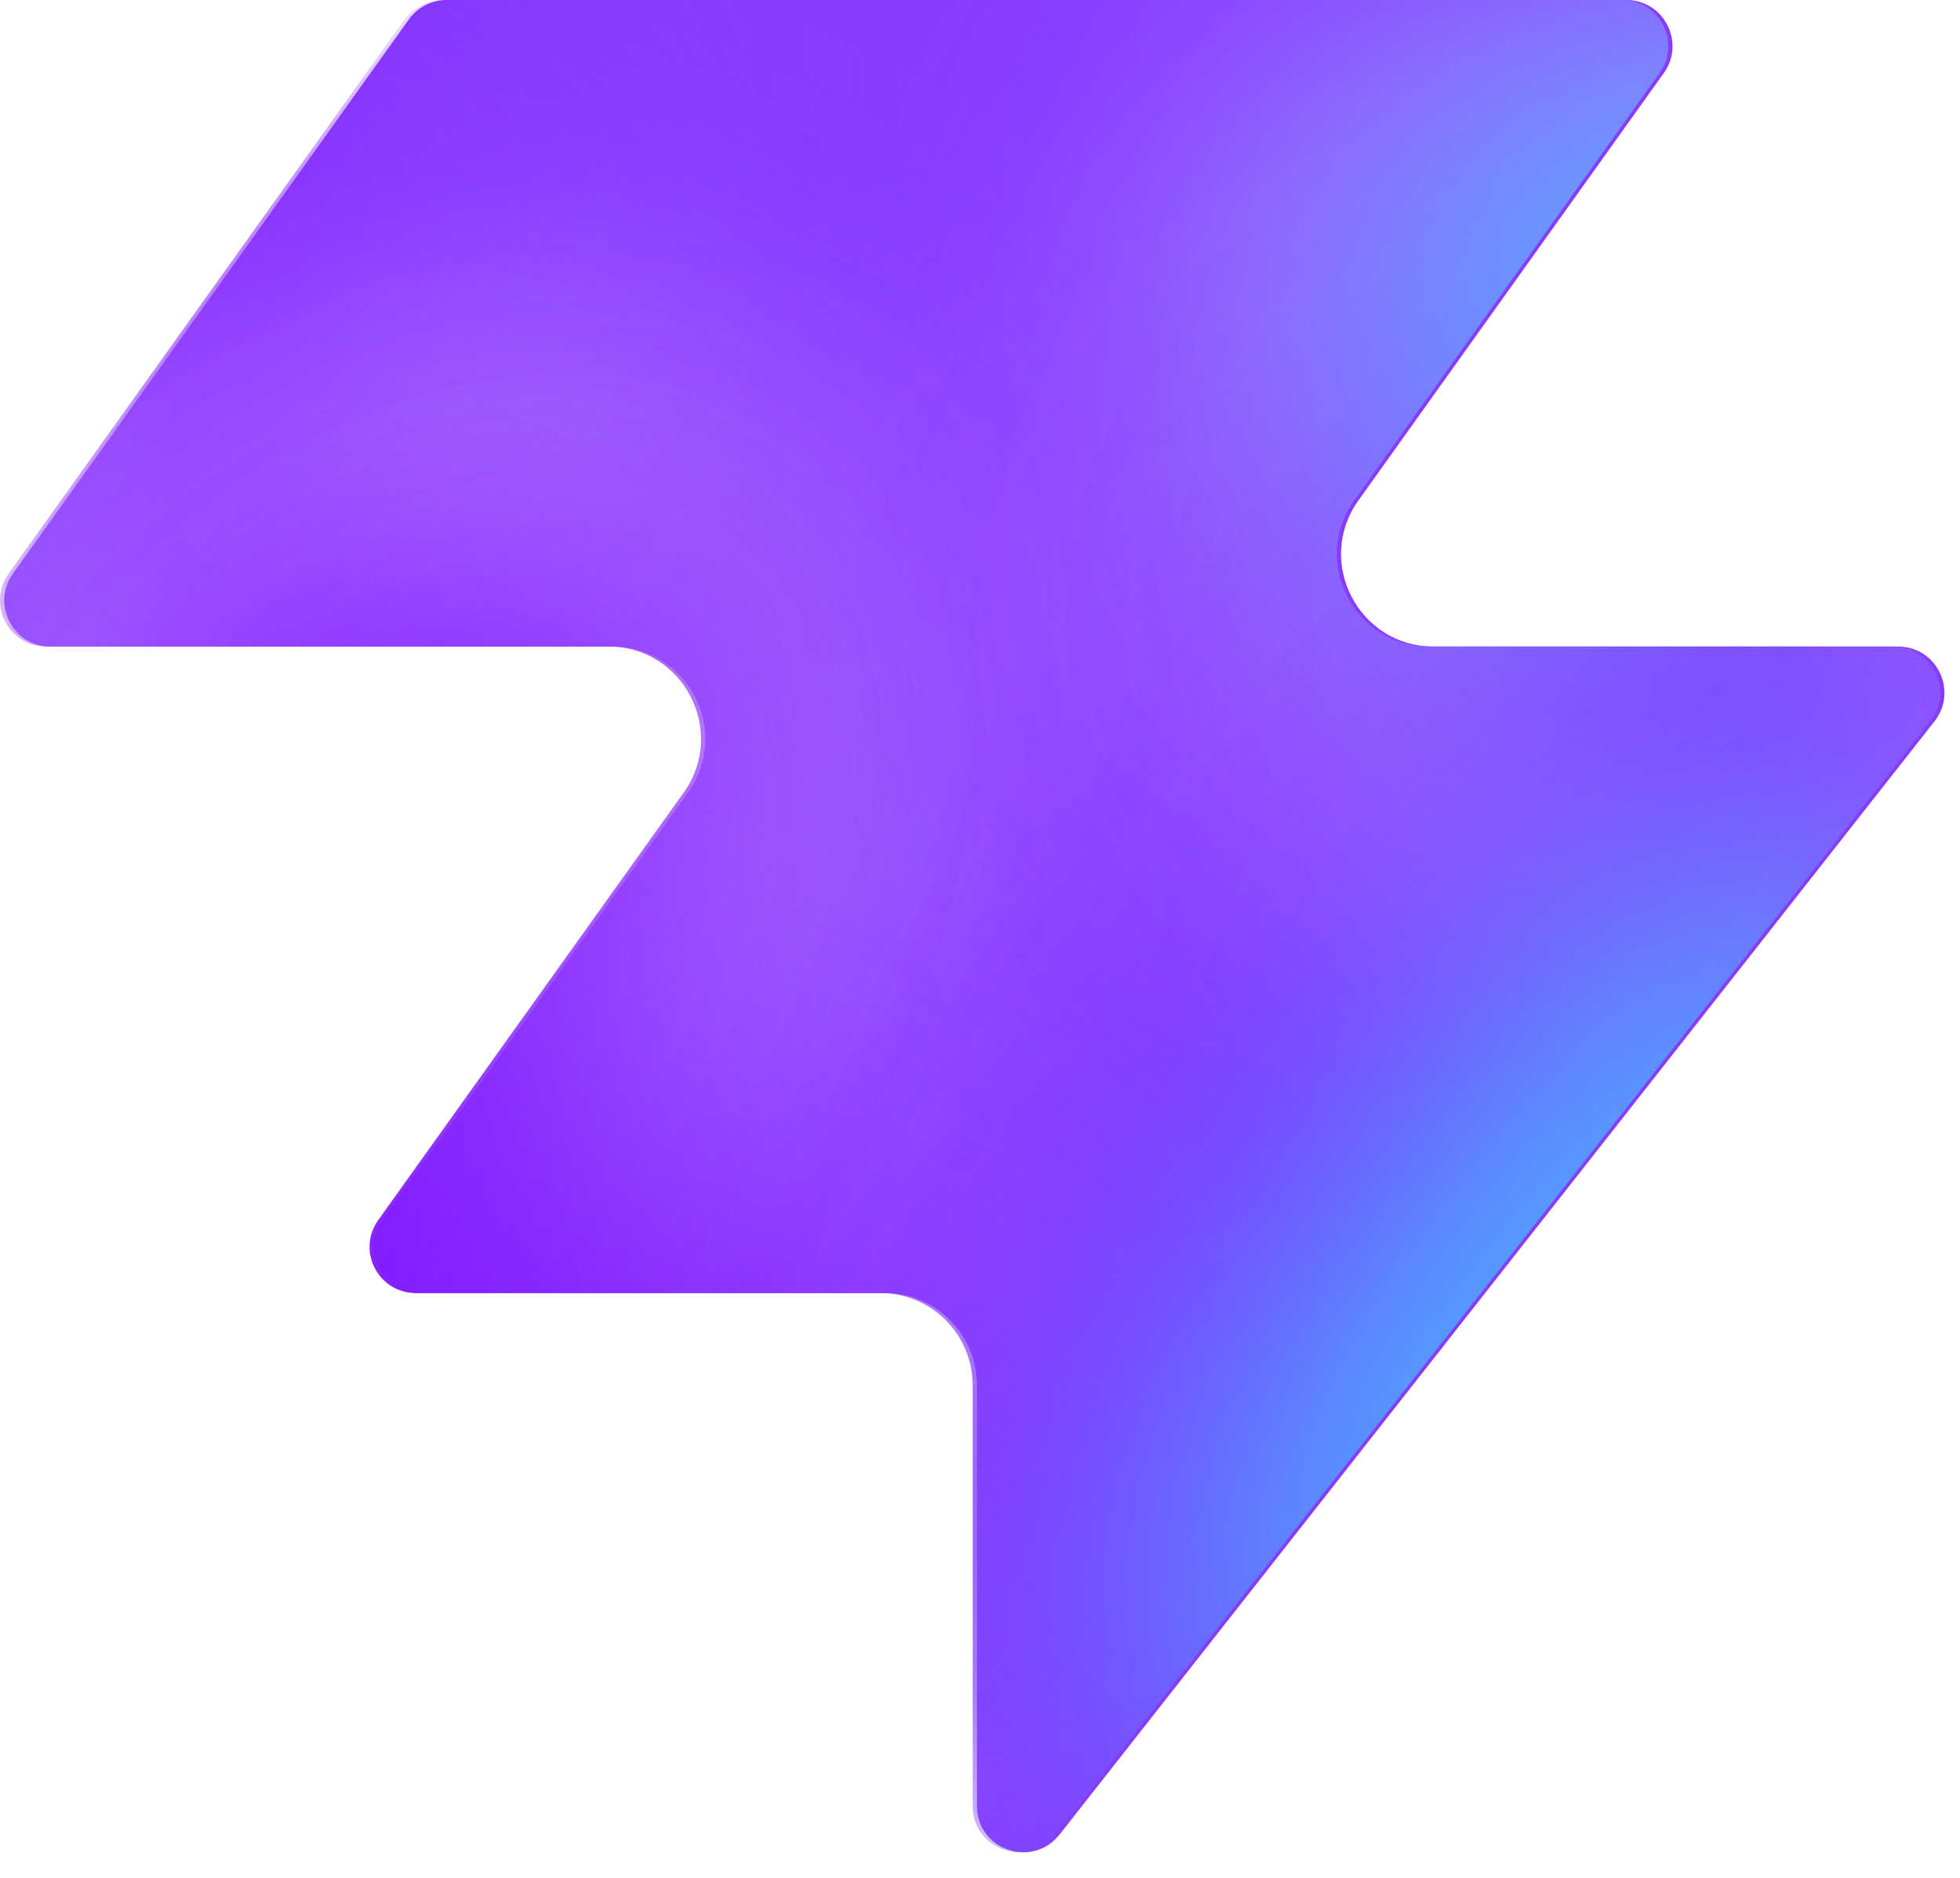
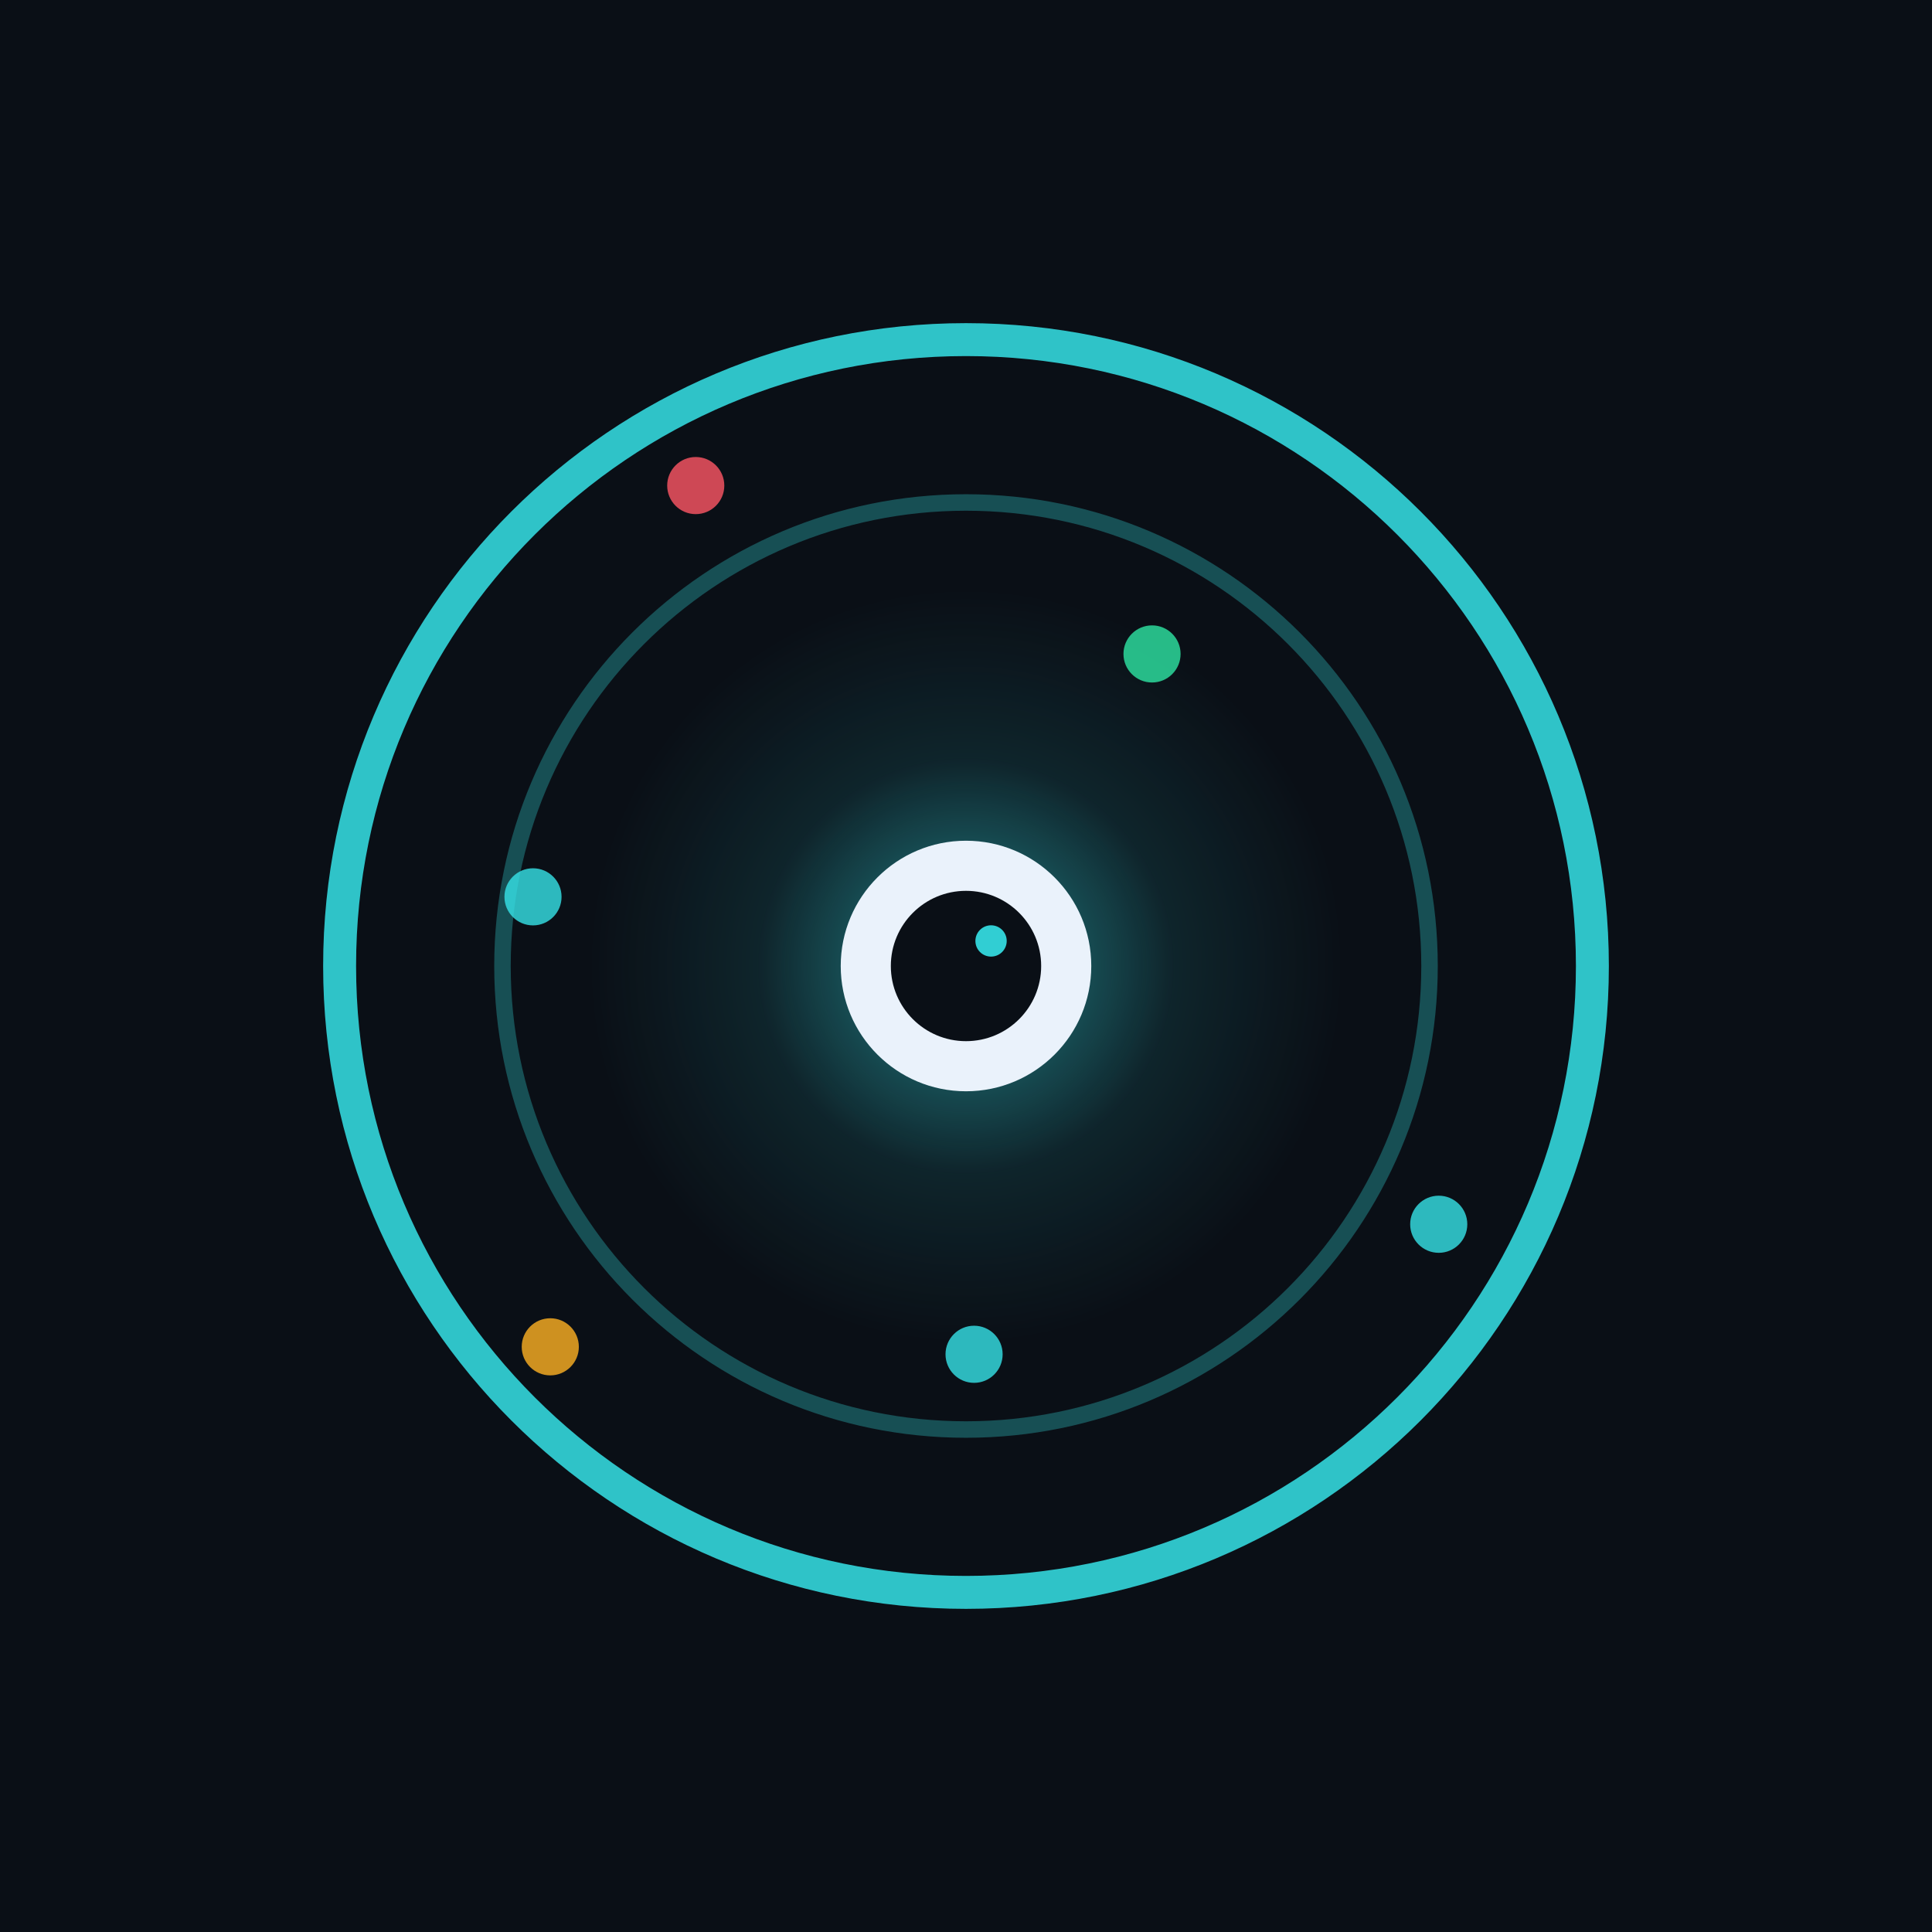
- <svg xmlns="http://www.w3.org/2000/svg" width="48" height="46" fill="none" viewBox="0 0 48 46">
-   <path fill="#863bff" d="M25.946 44.938c-.664.845-2.021.375-2.021-.698V33.937a2.26 2.26 0 0 0-2.262-2.262H10.287c-.92 0-1.456-1.04-.92-1.788l7.48-10.471c1.07-1.497 0-3.578-1.842-3.578H1.237c-.92 0-1.456-1.04-.92-1.788L10.013.474c.214-.297.556-.474.92-.474h28.894c.92 0 1.456 1.04.92 1.788l-7.48 10.471c-1.07 1.498 0 3.579 1.842 3.579h11.377c.943 0 1.473 1.088.89 1.83L25.947 44.94z" style="fill:#863bff;fill:color(display-p3 .525 .23 1);fill-opacity:1" />
-   <mask id="a" width="48" height="46" x="0" y="0" maskUnits="userSpaceOnUse" style="mask-type:alpha">
-     <path fill="#000" d="M25.842 44.938c-.664.844-2.021.375-2.021-.698V33.937a2.26 2.26 0 0 0-2.262-2.262H10.183c-.92 0-1.456-1.04-.92-1.788l7.48-10.471c1.07-1.498 0-3.579-1.842-3.579H1.133c-.92 0-1.456-1.04-.92-1.787L9.91.473c.214-.297.556-.474.92-.474h28.894c.92 0 1.456 1.04.92 1.788l-7.48 10.471c-1.07 1.498 0 3.578 1.842 3.578h11.377c.943 0 1.473 1.088.89 1.832L25.843 44.94z" style="fill:#000;fill-opacity:1" />
-   </mask>
-   <g mask="url(#a)">
-     <g filter="url(#b)">
-       <ellipse cx="5.508" cy="14.704" fill="#ede6ff" rx="5.508" ry="14.704" style="fill:#ede6ff;fill:color(display-p3 .927 .903 1);fill-opacity:1" transform="matrix(.00324 1 1 -.00324 -4.47 31.516)" />
-     </g>
-     <g filter="url(#c)">
-       <ellipse cx="10.399" cy="29.851" fill="#ede6ff" rx="10.399" ry="29.851" style="fill:#ede6ff;fill:color(display-p3 .927 .903 1);fill-opacity:1" transform="matrix(.00324 1 1 -.00324 -39.328 7.883)" />
-     </g>
-     <g filter="url(#d)">
-       <ellipse cx="5.508" cy="30.487" fill="#7e14ff" rx="5.508" ry="30.487" style="fill:#7e14ff;fill:color(display-p3 .492 .077 1);fill-opacity:1" transform="rotate(89.814 -25.913 -14.639)scale(1 -1)" />
-     </g>
-     <g filter="url(#e)">
-       <ellipse cx="5.508" cy="30.599" fill="#7e14ff" rx="5.508" ry="30.599" style="fill:#7e14ff;fill:color(display-p3 .492 .077 1);fill-opacity:1" transform="rotate(89.814 -32.644 -3.334)scale(1 -1)" />
-     </g>
-     <g filter="url(#f)">
-       <ellipse cx="5.508" cy="30.599" fill="#7e14ff" rx="5.508" ry="30.599" style="fill:#7e14ff;fill:color(display-p3 .492 .077 1);fill-opacity:1" transform="matrix(.00324 1 1 -.00324 -34.34 30.47)" />
-     </g>
-     <g filter="url(#g)">
-       <ellipse cx="14.072" cy="22.078" fill="#ede6ff" rx="14.072" ry="22.078" style="fill:#ede6ff;fill:color(display-p3 .927 .903 1);fill-opacity:1" transform="rotate(93.35 24.506 48.493)scale(-1 1)" />
-     </g>
-     <g filter="url(#h)">
-       <ellipse cx="3.47" cy="21.501" fill="#7e14ff" rx="3.47" ry="21.501" style="fill:#7e14ff;fill:color(display-p3 .492 .077 1);fill-opacity:1" transform="rotate(89.009 28.708 47.59)scale(-1 1)" />
-     </g>
-     <g filter="url(#i)">
-       <ellipse cx="3.47" cy="21.501" fill="#7e14ff" rx="3.47" ry="21.501" style="fill:#7e14ff;fill:color(display-p3 .492 .077 1);fill-opacity:1" transform="rotate(89.009 28.708 47.59)scale(-1 1)" />
-     </g>
-     <g filter="url(#j)">
-       <ellipse cx=".387" cy="8.972" fill="#7e14ff" rx="4.407" ry="29.108" style="fill:#7e14ff;fill:color(display-p3 .492 .077 1);fill-opacity:1" transform="rotate(39.51 .387 8.972)" />
-     </g>
-     <g filter="url(#k)">
-       <ellipse cx="47.523" cy="-6.092" fill="#7e14ff" rx="4.407" ry="29.108" style="fill:#7e14ff;fill:color(display-p3 .492 .077 1);fill-opacity:1" transform="rotate(37.892 47.523 -6.092)" />
-     </g>
-     <g filter="url(#l)">
-       <ellipse cx="41.412" cy="6.333" fill="#47bfff" rx="5.971" ry="9.665" style="fill:#47bfff;fill:color(display-p3 .28 .748 1);fill-opacity:1" transform="rotate(37.892 41.412 6.333)" />
-     </g>
-     <g filter="url(#m)">
-       <ellipse cx="-1.879" cy="38.332" fill="#7e14ff" rx="4.407" ry="29.108" style="fill:#7e14ff;fill:color(display-p3 .492 .077 1);fill-opacity:1" transform="rotate(37.892 -1.88 38.332)" />
-     </g>
-     <g filter="url(#n)">
-       <ellipse cx="-1.879" cy="38.332" fill="#7e14ff" rx="4.407" ry="29.108" style="fill:#7e14ff;fill:color(display-p3 .492 .077 1);fill-opacity:1" transform="rotate(37.892 -1.88 38.332)" />
-     </g>
-     <g filter="url(#o)">
-       <ellipse cx="35.651" cy="29.907" fill="#7e14ff" rx="4.407" ry="29.108" style="fill:#7e14ff;fill:color(display-p3 .492 .077 1);fill-opacity:1" transform="rotate(37.892 35.651 29.907)" />
-     </g>
-     <g filter="url(#p)">
-       <ellipse cx="38.418" cy="32.4" fill="#47bfff" rx="5.971" ry="15.297" style="fill:#47bfff;fill:color(display-p3 .28 .748 1);fill-opacity:1" transform="rotate(37.892 38.418 32.4)" />
-     </g>
+ <svg xmlns="http://www.w3.org/2000/svg" width="512" height="512" viewBox="0 0 512 512" fill="none">
+   <defs>
+     <radialGradient id="iris-glow">
+       <stop stop-color="#36e3e8" stop-opacity=".55" />
+       <stop offset=".55" stop-color="#36e3e8" stop-opacity=".1" />
+       <stop offset="1" stop-color="#36e3e8" stop-opacity="0" />
+     </radialGradient>
+   </defs>
+   <path fill="#0a0f16" d="M0 0h512v512H0z" />
+   <circle cx="256" cy="256" r="166" stroke="#36e3e8" stroke-opacity=".85" stroke-width="8.73" />
+   <circle cx="256" cy="256" r="122.84" stroke="#36e3e8" stroke-opacity=".3" stroke-width="4.37" />
+   <circle cx="256" cy="256" r="99.6" fill="url(#iris-glow)" />
+   <g fill="#36e3e8" fill-opacity=".8">
+     <circle cx="381.28" cy="324.44" r="7.57" />
+     <circle cx="258.14" cy="358.9" r="7.57" />
+     <circle cx="141.25" cy="237.67" r="7.57" />
  </g>
-   <defs>
-     <filter id="b" width="60.045" height="41.654" x="-19.77" y="16.149" color-interpolation-filters="sRGB" filterUnits="userSpaceOnUse">
-       <feFlood flood-opacity="0" result="BackgroundImageFix" />
-       <feBlend in="SourceGraphic" in2="BackgroundImageFix" result="shape" />
-       <feGaussianBlur result="effect1_foregroundBlur_2002_17158" stdDeviation="7.659" />
-     </filter>
-     <filter id="c" width="90.34" height="51.437" x="-54.613" y="-7.533" color-interpolation-filters="sRGB" filterUnits="userSpaceOnUse">
-       <feFlood flood-opacity="0" result="BackgroundImageFix" />
-       <feBlend in="SourceGraphic" in2="BackgroundImageFix" result="shape" />
-       <feGaussianBlur result="effect1_foregroundBlur_2002_17158" stdDeviation="7.659" />
-     </filter>
-     <filter id="d" width="79.355" height="29.4" x="-49.64" y="2.03" color-interpolation-filters="sRGB" filterUnits="userSpaceOnUse">
-       <feFlood flood-opacity="0" result="BackgroundImageFix" />
-       <feBlend in="SourceGraphic" in2="BackgroundImageFix" result="shape" />
-       <feGaussianBlur result="effect1_foregroundBlur_2002_17158" stdDeviation="4.596" />
-     </filter>
-     <filter id="e" width="79.579" height="29.4" x="-45.045" y="20.029" color-interpolation-filters="sRGB" filterUnits="userSpaceOnUse">
-       <feFlood flood-opacity="0" result="BackgroundImageFix" />
-       <feBlend in="SourceGraphic" in2="BackgroundImageFix" result="shape" />
-       <feGaussianBlur result="effect1_foregroundBlur_2002_17158" stdDeviation="4.596" />
-     </filter>
-     <filter id="f" width="79.579" height="29.4" x="-43.513" y="21.178" color-interpolation-filters="sRGB" filterUnits="userSpaceOnUse">
-       <feFlood flood-opacity="0" result="BackgroundImageFix" />
-       <feBlend in="SourceGraphic" in2="BackgroundImageFix" result="shape" />
-       <feGaussianBlur result="effect1_foregroundBlur_2002_17158" stdDeviation="4.596" />
-     </filter>
-     <filter id="g" width="74.749" height="58.852" x="15.756" y="-17.901" color-interpolation-filters="sRGB" filterUnits="userSpaceOnUse">
-       <feFlood flood-opacity="0" result="BackgroundImageFix" />
-       <feBlend in="SourceGraphic" in2="BackgroundImageFix" result="shape" />
-       <feGaussianBlur result="effect1_foregroundBlur_2002_17158" stdDeviation="7.659" />
-     </filter>
-     <filter id="h" width="61.377" height="25.362" x="23.548" y="2.284" color-interpolation-filters="sRGB" filterUnits="userSpaceOnUse">
-       <feFlood flood-opacity="0" result="BackgroundImageFix" />
-       <feBlend in="SourceGraphic" in2="BackgroundImageFix" result="shape" />
-       <feGaussianBlur result="effect1_foregroundBlur_2002_17158" stdDeviation="4.596" />
-     </filter>
-     <filter id="i" width="61.377" height="25.362" x="23.548" y="2.284" color-interpolation-filters="sRGB" filterUnits="userSpaceOnUse">
-       <feFlood flood-opacity="0" result="BackgroundImageFix" />
-       <feBlend in="SourceGraphic" in2="BackgroundImageFix" result="shape" />
-       <feGaussianBlur result="effect1_foregroundBlur_2002_17158" stdDeviation="4.596" />
-     </filter>
-     <filter id="j" width="56.045" height="63.649" x="-27.636" y="-22.853" color-interpolation-filters="sRGB" filterUnits="userSpaceOnUse">
-       <feFlood flood-opacity="0" result="BackgroundImageFix" />
-       <feBlend in="SourceGraphic" in2="BackgroundImageFix" result="shape" />
-       <feGaussianBlur result="effect1_foregroundBlur_2002_17158" stdDeviation="4.596" />
-     </filter>
-     <filter id="k" width="54.814" height="64.646" x="20.116" y="-38.415" color-interpolation-filters="sRGB" filterUnits="userSpaceOnUse">
-       <feFlood flood-opacity="0" result="BackgroundImageFix" />
-       <feBlend in="SourceGraphic" in2="BackgroundImageFix" result="shape" />
-       <feGaussianBlur result="effect1_foregroundBlur_2002_17158" stdDeviation="4.596" />
-     </filter>
-     <filter id="l" width="33.541" height="35.313" x="24.641" y="-11.323" color-interpolation-filters="sRGB" filterUnits="userSpaceOnUse">
-       <feFlood flood-opacity="0" result="BackgroundImageFix" />
-       <feBlend in="SourceGraphic" in2="BackgroundImageFix" result="shape" />
-       <feGaussianBlur result="effect1_foregroundBlur_2002_17158" stdDeviation="4.596" />
-     </filter>
-     <filter id="m" width="54.814" height="64.646" x="-29.286" y="6.009" color-interpolation-filters="sRGB" filterUnits="userSpaceOnUse">
-       <feFlood flood-opacity="0" result="BackgroundImageFix" />
-       <feBlend in="SourceGraphic" in2="BackgroundImageFix" result="shape" />
-       <feGaussianBlur result="effect1_foregroundBlur_2002_17158" stdDeviation="4.596" />
-     </filter>
-     <filter id="n" width="54.814" height="64.646" x="-29.286" y="6.009" color-interpolation-filters="sRGB" filterUnits="userSpaceOnUse">
-       <feFlood flood-opacity="0" result="BackgroundImageFix" />
-       <feBlend in="SourceGraphic" in2="BackgroundImageFix" result="shape" />
-       <feGaussianBlur result="effect1_foregroundBlur_2002_17158" stdDeviation="4.596" />
-     </filter>
-     <filter id="o" width="54.814" height="64.646" x="8.244" y="-2.416" color-interpolation-filters="sRGB" filterUnits="userSpaceOnUse">
-       <feFlood flood-opacity="0" result="BackgroundImageFix" />
-       <feBlend in="SourceGraphic" in2="BackgroundImageFix" result="shape" />
-       <feGaussianBlur result="effect1_foregroundBlur_2002_17158" stdDeviation="4.596" />
-     </filter>
-     <filter id="p" width="39.409" height="43.623" x="18.713" y="10.588" color-interpolation-filters="sRGB" filterUnits="userSpaceOnUse">
-       <feFlood flood-opacity="0" result="BackgroundImageFix" />
-       <feBlend in="SourceGraphic" in2="BackgroundImageFix" result="shape" />
-       <feGaussianBlur result="effect1_foregroundBlur_2002_17158" stdDeviation="4.596" />
-     </filter>
-   </defs>
+   <circle cx="145.83" cy="356.92" r="7.57" fill="#ffb224" fill-opacity=".8" />
+   <circle cx="184.38" cy="128.68" r="7.57" fill="#ff5765" fill-opacity=".8" />
+   <circle cx="305.3" cy="173.3" r="7.57" fill="#2fe6a4" fill-opacity=".8" />
+   <circle cx="256" cy="256" r="33.2" fill="#eaf2fb" />
+   <circle cx="256" cy="256" r="19.92" fill="#0a0f16" />
+   <circle cx="262.64" cy="249.36" r="4.15" fill="#36e3e8" fill-opacity=".9" />
</svg>
